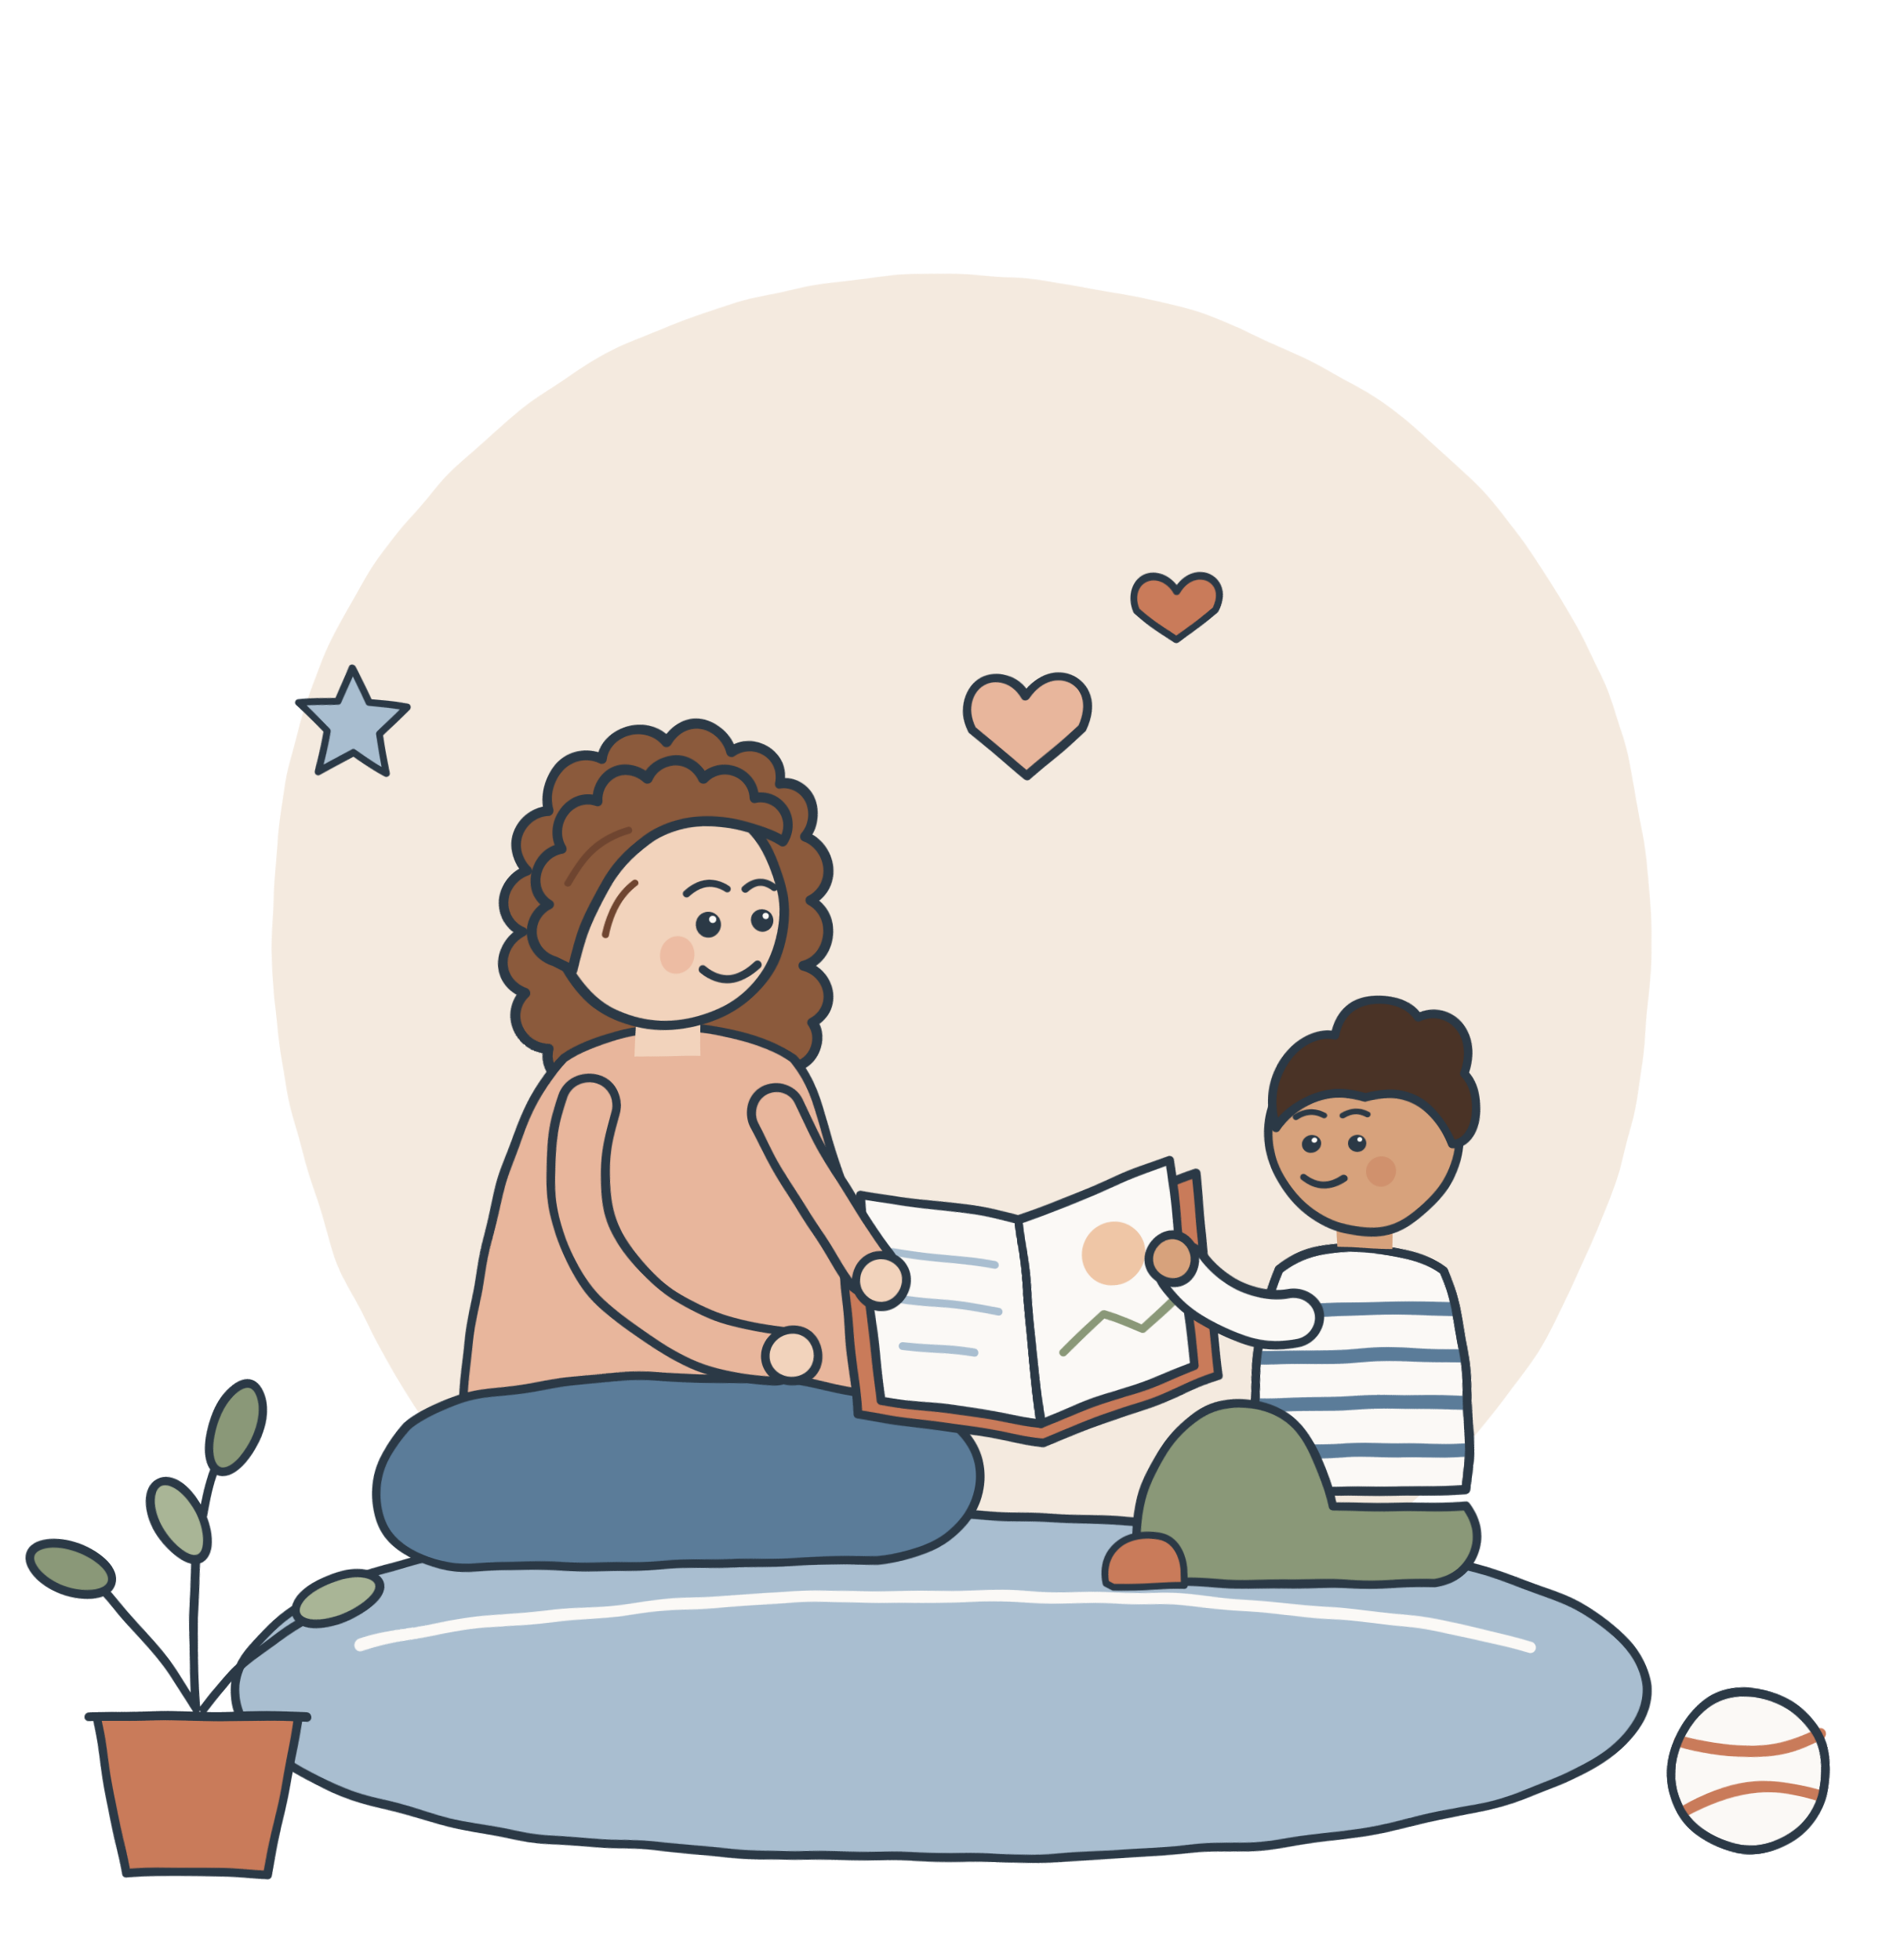
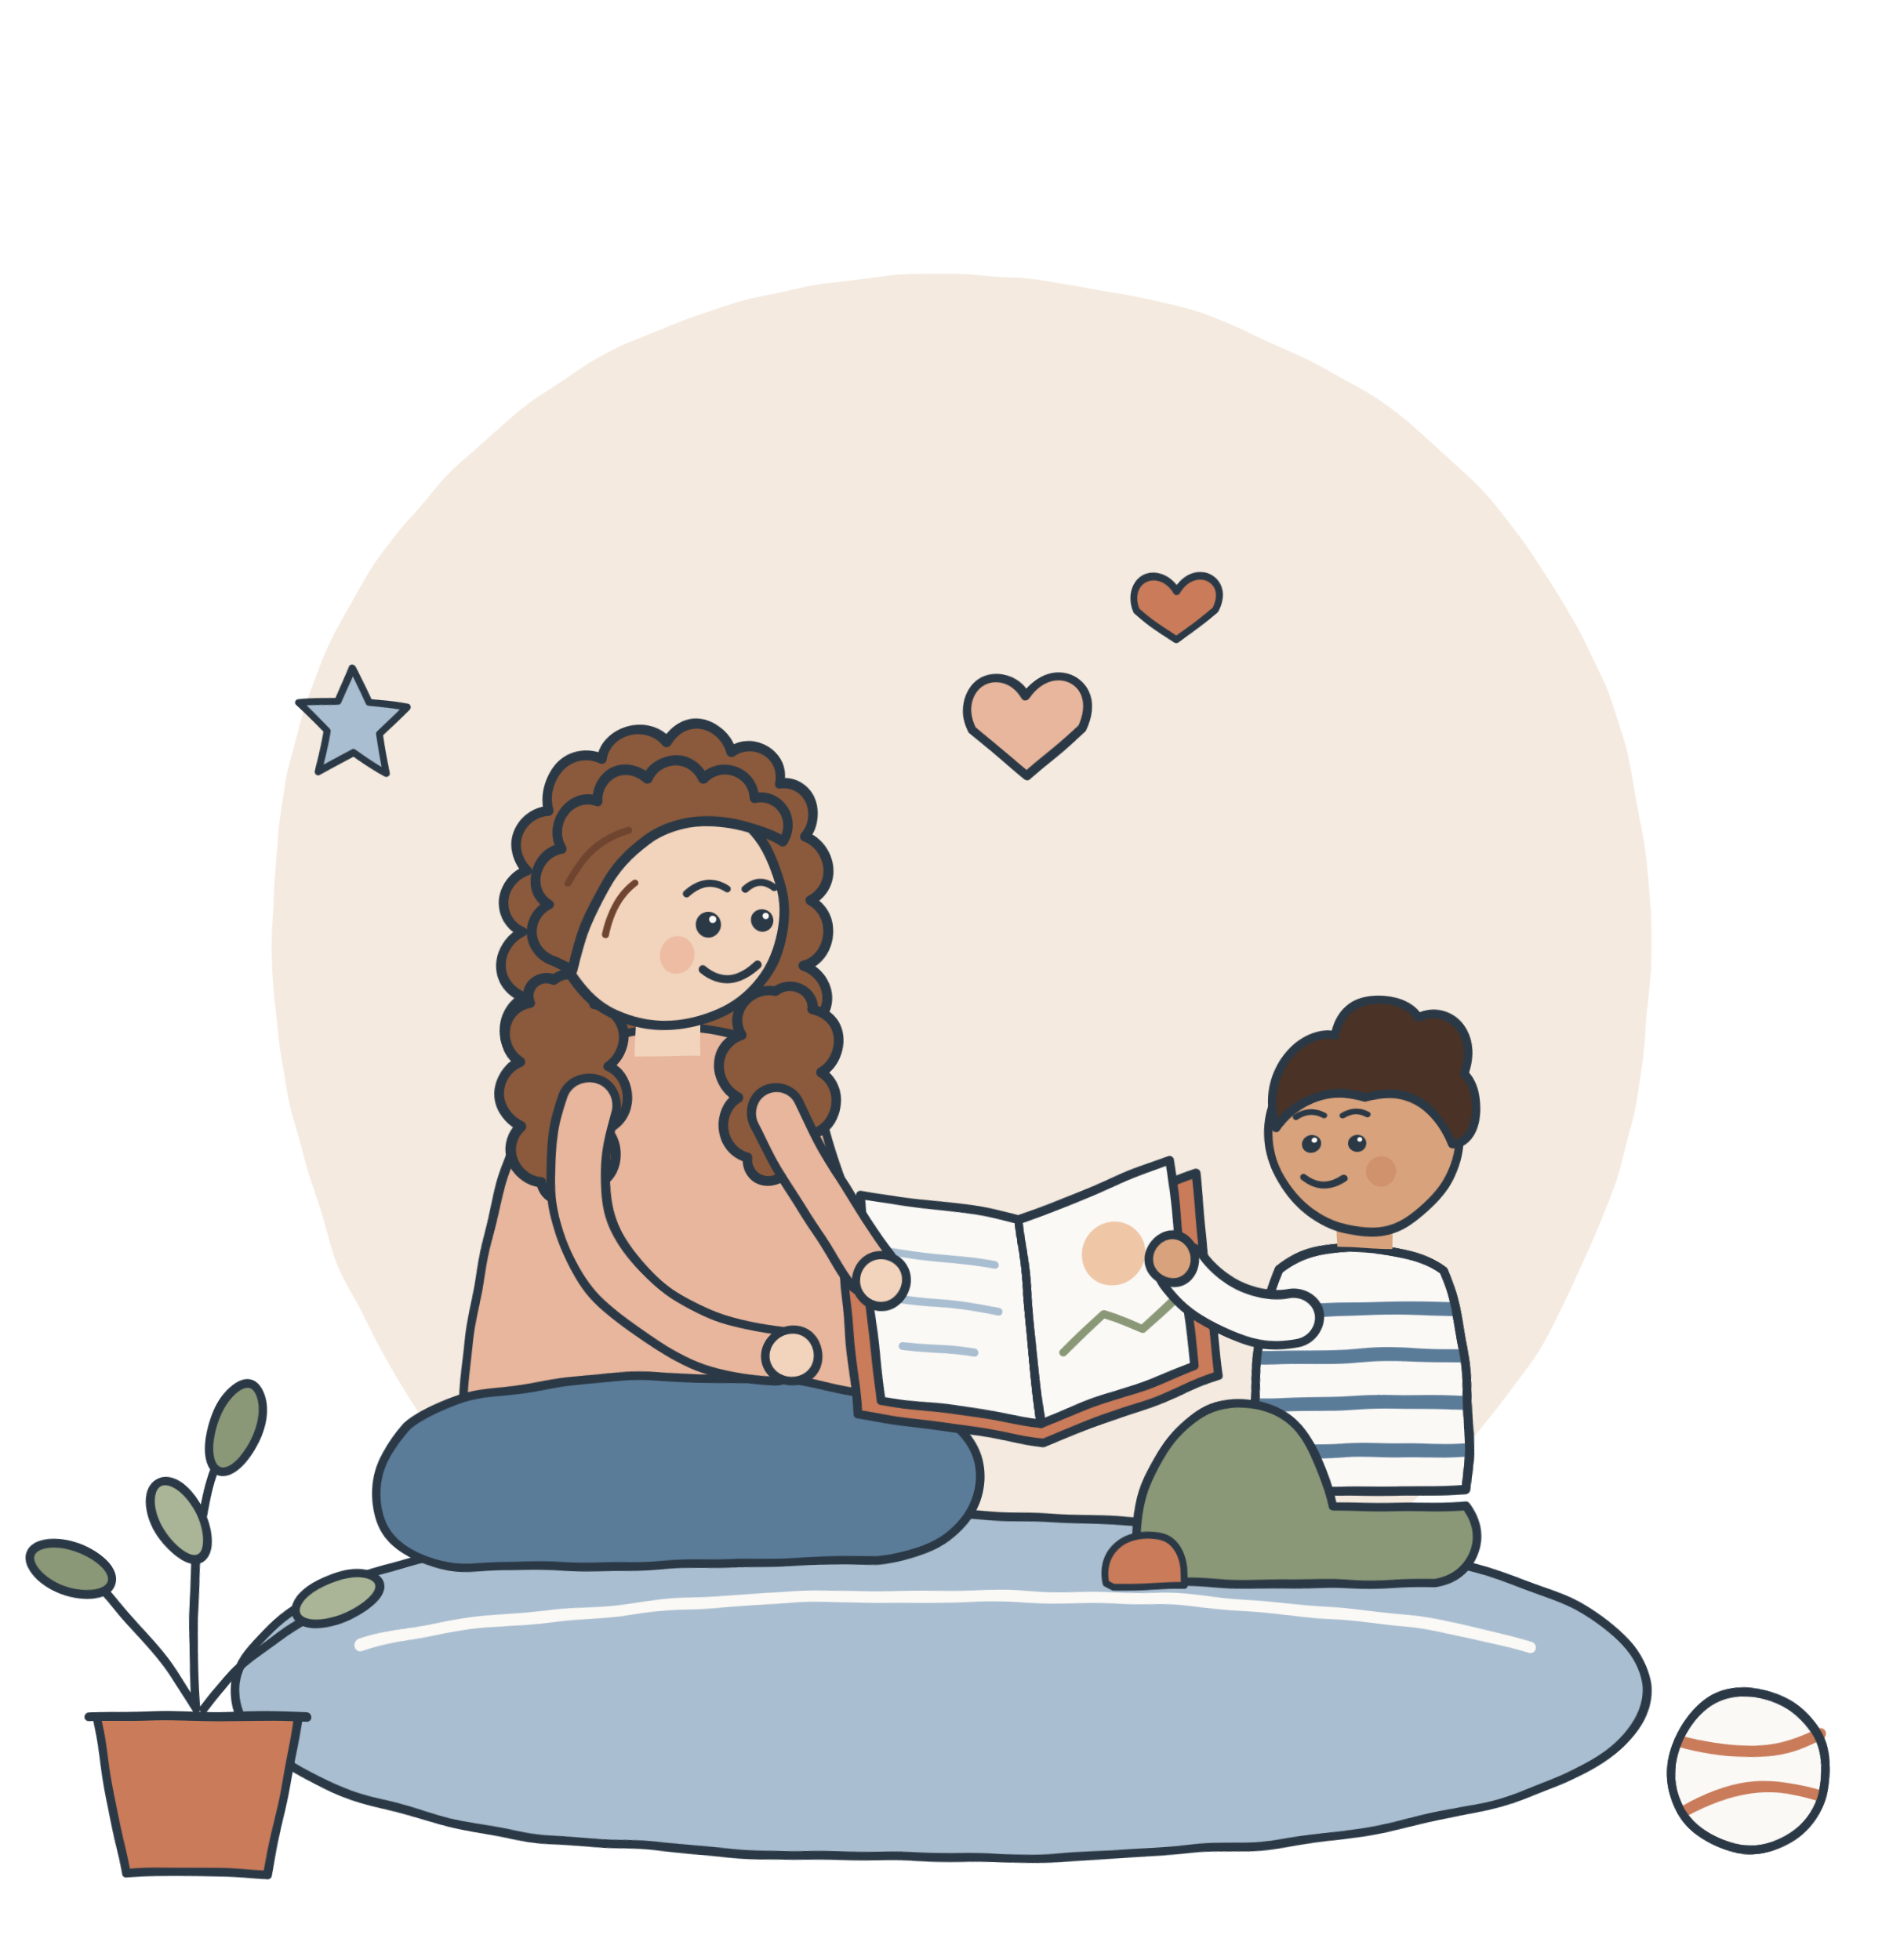
<svg xmlns="http://www.w3.org/2000/svg" viewBox="0 0 480 500" fill="none" stroke="#2B3946" stroke-width="2.2" stroke-linecap="round" stroke-linejoin="round">
  <defs>
    <filter id="hand" x="-2%" y="-2%" width="104%" height="104%">
      <feTurbulence type="fractalNoise" baseFrequency="0.035" numOctaves="2" seed="9" />
      <feDisplacementMap in="SourceGraphic" scale="2.4" xChannelSelector="R" yChannelSelector="G" />
    </filter>
    <clipPath id="reading-shirt">
      <path d="M326 324C336 316 358 316 368 324C374 340 376 362 374 380H320C318 362 320 340 326 324Z" />
    </clipPath>
  </defs>
  <g filter="url(#hand)">
    <path d="M70 250C60 140 150 64 252 70 360 76 432 156 420 262 410 360 330 432 236 430 140 428 78 352 70 250Z" fill="#F4EADF" stroke="none" />
    <path d="M262 178c-6-10-20-4-14 8l14 12 14-12c6-12-8-18-14-8z" fill="#E8B69C" />
    <path d="M300 150c-4-7-14-3-10 5l10 8 10-8c4-8-6-12-10-5z" fill="#C97B5A" stroke-width="1.8" />
    <path d="M90 170l4 9 10 1-7 7 2 10-9-5-9 5 2-10-7-7 10-1z" fill="#A9BED0" stroke-width="1.8" />
    <path d="M60 430C64 398 150 384 240 386S416 398 420 430C422 460 340 474 240 474S58 462 60 430Z" fill="#A9BED0" />
    <path d="M92 420C150 404 330 402 390 420" stroke="#FBF9F6" stroke-width="3" />
    <g transform="translate(170 232) scale(1.15) translate(-238 -346)">
-       <path d="M238 309A7.6 7.6 0 0 1 252 311A7.0 7.0 0 0 1 263 318A7.2 7.2 0 0 1 269 330A7.6 7.6 0 0 1 270 344A7.6 7.6 0 0 1 268 358A7.1 7.1 0 0 1 270 371A6.6 6.6 0 0 1 263 381A7.3 7.3 0 0 1 250 385A7.6 7.6 0 0 1 236 386A7.6 7.6 0 0 1 222 384A6.6 6.6 0 0 1 212 377A7.0 7.0 0 0 1 207 365A7.6 7.6 0 0 1 206 351A7.6 7.6 0 0 1 207 337A7.5 7.5 0 0 1 212 324A8.8 8.8 0 0 1 224 313A7.9 7.9 0 0 1 238 309Z" fill="#8B5A3C" />
+       <path d="M238 309A7.6 7.6 0 0 1 252 311A7.0 7.0 0 0 1 263 318A7.2 7.2 0 0 1 269 330A7.6 7.6 0 0 1 270 344A7.6 7.6 0 0 1 268 358A7.6 7.6 0 0 1 269 372A7.6 7.6 0 0 1 267 386A7.0 7.0 0 0 1 260 397A6.8 6.8 0 0 1 249 403A7.0 7.0 0 0 1 236 404A7.1 7.1 0 0 1 223 402A6.9 6.9 0 0 1 213 394A7.5 7.5 0 0 1 208 381A8.1 8.1 0 0 1 207 366A8.1 8.1 0 0 1 206 351A7.6 7.6 0 0 1 207 337A7.5 7.5 0 0 1 212 324A8.8 8.8 0 0 1 224 313A7.9 7.9 0 0 1 238 309Z" fill="#8B5A3C" />
    </g>
    <path d="M144 270C158 260 188 260 202 270C214 284 220 324 222 364H118C120 324 130 284 144 270Z" fill="#E8B69C" />
    <path d="M162 252h17v18h-17z" fill="#F2D3BC" stroke="none" />
    <path d="M104 364C122 348 218 346 244 364C258 378 246 396 224 398L120 400C98 400 88 382 104 364Z" fill="#5B7C99" />
    <g transform="translate(170 232) scale(1.15) translate(-238 -346)">
+       <path d="M213 362A5.6 5.6 0 0 1 222 367A7.7 7.7 0 0 1 225 381A7.6 7.6 0 0 1 224 395A7.5 7.5 0 0 1 219 408A5.0 5.0 0 0 1 210 406A6.8 6.8 0 0 1 206 394A7.6 7.6 0 0 1 206 380A7.1 7.1 0 0 1 208 367A3.8 3.8 0 0 1 213 362Z" fill="#8B5A3C" />
+       <path d="M262 364A4.8 4.8 0 0 1 270 368A7.6 7.6 0 0 1 272 382A7.6 7.6 0 0 1 270 396A5.8 5.8 0 0 1 264 405A4.8 4.8 0 0 1 256 401A7.1 7.1 0 0 1 254 388A7.6 7.6 0 0 1 255 374A6.6 6.6 0 0 1 262 364Z" fill="#8B5A3C" />
      <circle cx="238" cy="346" r="26" fill="#F2D3BC" />
      <path d="M213 358A7.0 7.0 0 0 1 212 345A7.2 7.2 0 0 1 215 332A6.9 6.9 0 0 1 223 322A6.5 6.5 0 0 1 234 317A6.5 6.5 0 0 1 246 317A6.3 6.3 0 0 1 257 321A6.6 6.6 0 0 1 264 331C256 326 242 324 234 330S220 345 217 360Z" fill="#8B5A3C" />
      <path d="M216 340c3-6 8-10 14-12M224 352c1-5 3-9 7-12" stroke="#6F4530" stroke-width="1.5" />
      <path d="M242.5 342.5q4.5-4 9-1M255.5 341.5q3.2-3 6.4-.4" stroke-width="1.6" />
      <circle cx="247" cy="349.5" r="2.8" fill="#2B3946" stroke="none" />
      <circle cx="259" cy="348.5" r="2.5" fill="#2B3946" stroke="none" />
      <circle cx="248" cy="348.4" r=".8" fill="#FBF9F6" stroke="none" />
      <circle cx="259.8" cy="347.5" r=".7" fill="#FBF9F6" stroke="none" />
      <path d="M246 359q6 4.5 12-1" stroke-width="1.8" />
      <circle cx="240" cy="356" r="4" fill="#E9A98E" stroke="none" opacity=".55" />
    </g>
    <path d="M150 282C140 312 156 340 198 346" stroke-width="16" />
    <path d="M150 282C140 312 156 340 198 346" stroke="#E8B69C" stroke-width="11.5" />
    <g transform="rotate(-6 262 330)">
      <path d="M216 304l46 12 46-12v52l-46 12-46-12z" fill="#C97B5A" />
      <path d="M222 300l40 11v52l-40-10z" fill="#FBF9F6" />
      <path d="M302 300l-40 11v52l40-10z" fill="#FBF9F6" />
      <path d="M262 311v52" />
      <path d="M229 316l25 6M229 328l25 6M229 340l18 4" stroke="#A9BED0" stroke-width="2" />
      <circle cx="285" cy="322" r="8" fill="#EFC6A6" stroke="none" />
      <path d="M270 346l11-9 9 5 9-7" stroke="#8A9878" stroke-width="2" />
    </g>
    <circle cx="202" cy="346" r="7" fill="#F2D3BC" />
    <path d="M198 284C208 302 214 314 222 324" stroke-width="15" />
    <path d="M198 284C208 302 214 314 222 324" stroke="#E8B69C" stroke-width="10.5" />
    <circle cx="225" cy="327" r="6.5" fill="#F2D3BC" />
    <path d="M326 324C336 316 358 316 368 324C374 340 376 362 374 380H320C318 362 320 340 326 324Z" fill="#FBF9F6" />
    <g clip-path="url(#reading-shirt)" stroke="#5B7C99" stroke-width="3.5">
      <path d="M314 334h66M314 346h66M314 358h66M314 370h66" />
    </g>
    <path d="M326 324C336 316 358 316 368 324C374 340 376 362 374 380H320C318 362 320 340 326 324Z" />
    <path d="M290 392C292 370 304 356 320 358C332 360 338 372 340 384H374C380 392 376 402 366 404H300C292 404 288 400 290 392Z" fill="#8A9878" />
    <path d="M282 404c-2-9 6-14 14-12 4 1 6 5 6 9v4h-18z" fill="#C97B5A" stroke-width="1.8" />
    <path d="M341 300h14v18h-14z" fill="#D7A27C" stroke="none" />
    <circle cx="348" cy="290" r="24" fill="#D7A27C" />
    <path d="M326 288C322 272 332 262 340 264C342 254 356 252 362 260C370 256 378 264 374 274C380 280 376 292 370 292C366 282 358 278 348 280C338 276 330 282 326 288Z" fill="#4A3326" />
    <path d="M331 285q3.5-2.6 7-.6M342.5 284.5q3-2 6 0" stroke-width="1.5" />
    <circle cx="335" cy="292" r="2.4" fill="#2B3946" stroke="none" />
    <circle cx="346" cy="292" r="2.2" fill="#2B3946" stroke="none" />
    <circle cx="335.7" cy="291" r=".7" fill="#FBF9F6" stroke="none" />
    <circle cx="346.6" cy="291" r=".6" fill="#FBF9F6" stroke="none" />
    <path d="M333 301q5 4 10 0" stroke-width="1.8" />
    <circle cx="352" cy="299" r="3.8" fill="#C9805E" stroke="none" opacity=".5" />
    <path d="M330 336C320 338 308 332 302 324" stroke-width="15" />
    <path d="M330 336C320 338 308 332 302 324" stroke="#FBF9F6" stroke-width="10.5" />
    <circle cx="299" cy="321" r="6" fill="#D7A27C" />
    <path d="M24 438l8 40h36l8-40z" fill="#C97B5A" />
    <path d="M22 438h56" stroke-width="2.4" />
    <path d="M50 436c-2-26 0-50 8-70M50 436c-10-16-22-30-30-36M52 436c10-14 22-22 34-26" />
    <ellipse cx="60" cy="364" rx="12" ry="6" transform="rotate(-70 60 364)" fill="#8A9878" />
    <ellipse cx="46" cy="388" rx="11" ry="5.5" transform="rotate(-120 46 388)" fill="#A9B596" />
    <ellipse cx="18" cy="400" rx="11" ry="5.5" transform="rotate(-160 18 400)" fill="#8A9878" />
    <ellipse cx="86" cy="408" rx="11" ry="5.5" transform="rotate(-20 86 408)" fill="#A9B596" />
    <circle cx="446" cy="452" r="20" fill="#FBF9F6" />
    <path d="M428 444c12 4 24 4 36-2M430 462c10-6 22-8 34-4" stroke="#C97B5A" stroke-width="3" />
    <circle cx="446" cy="452" r="20" />
  </g>
</svg>
